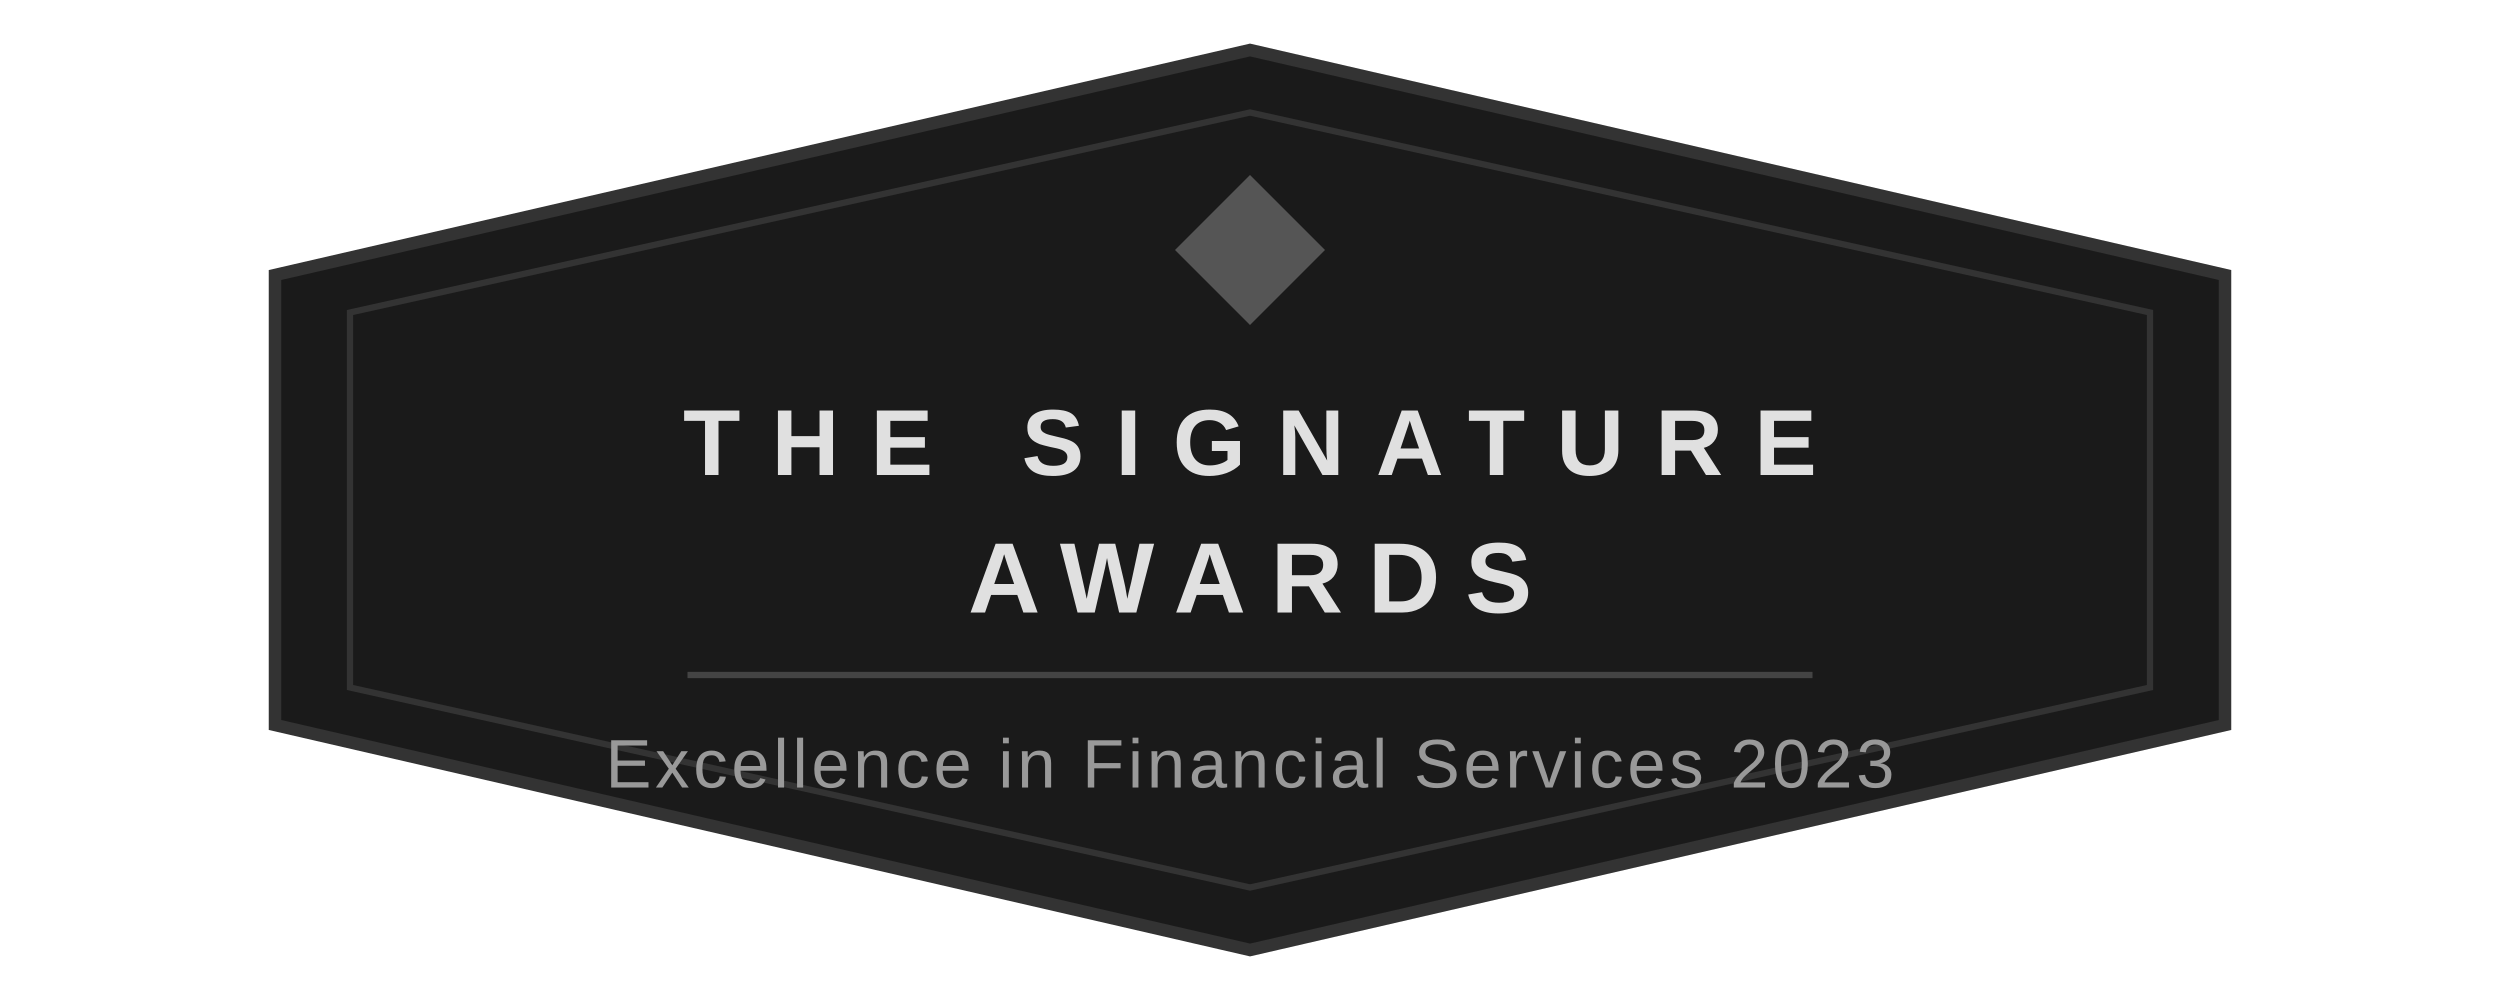
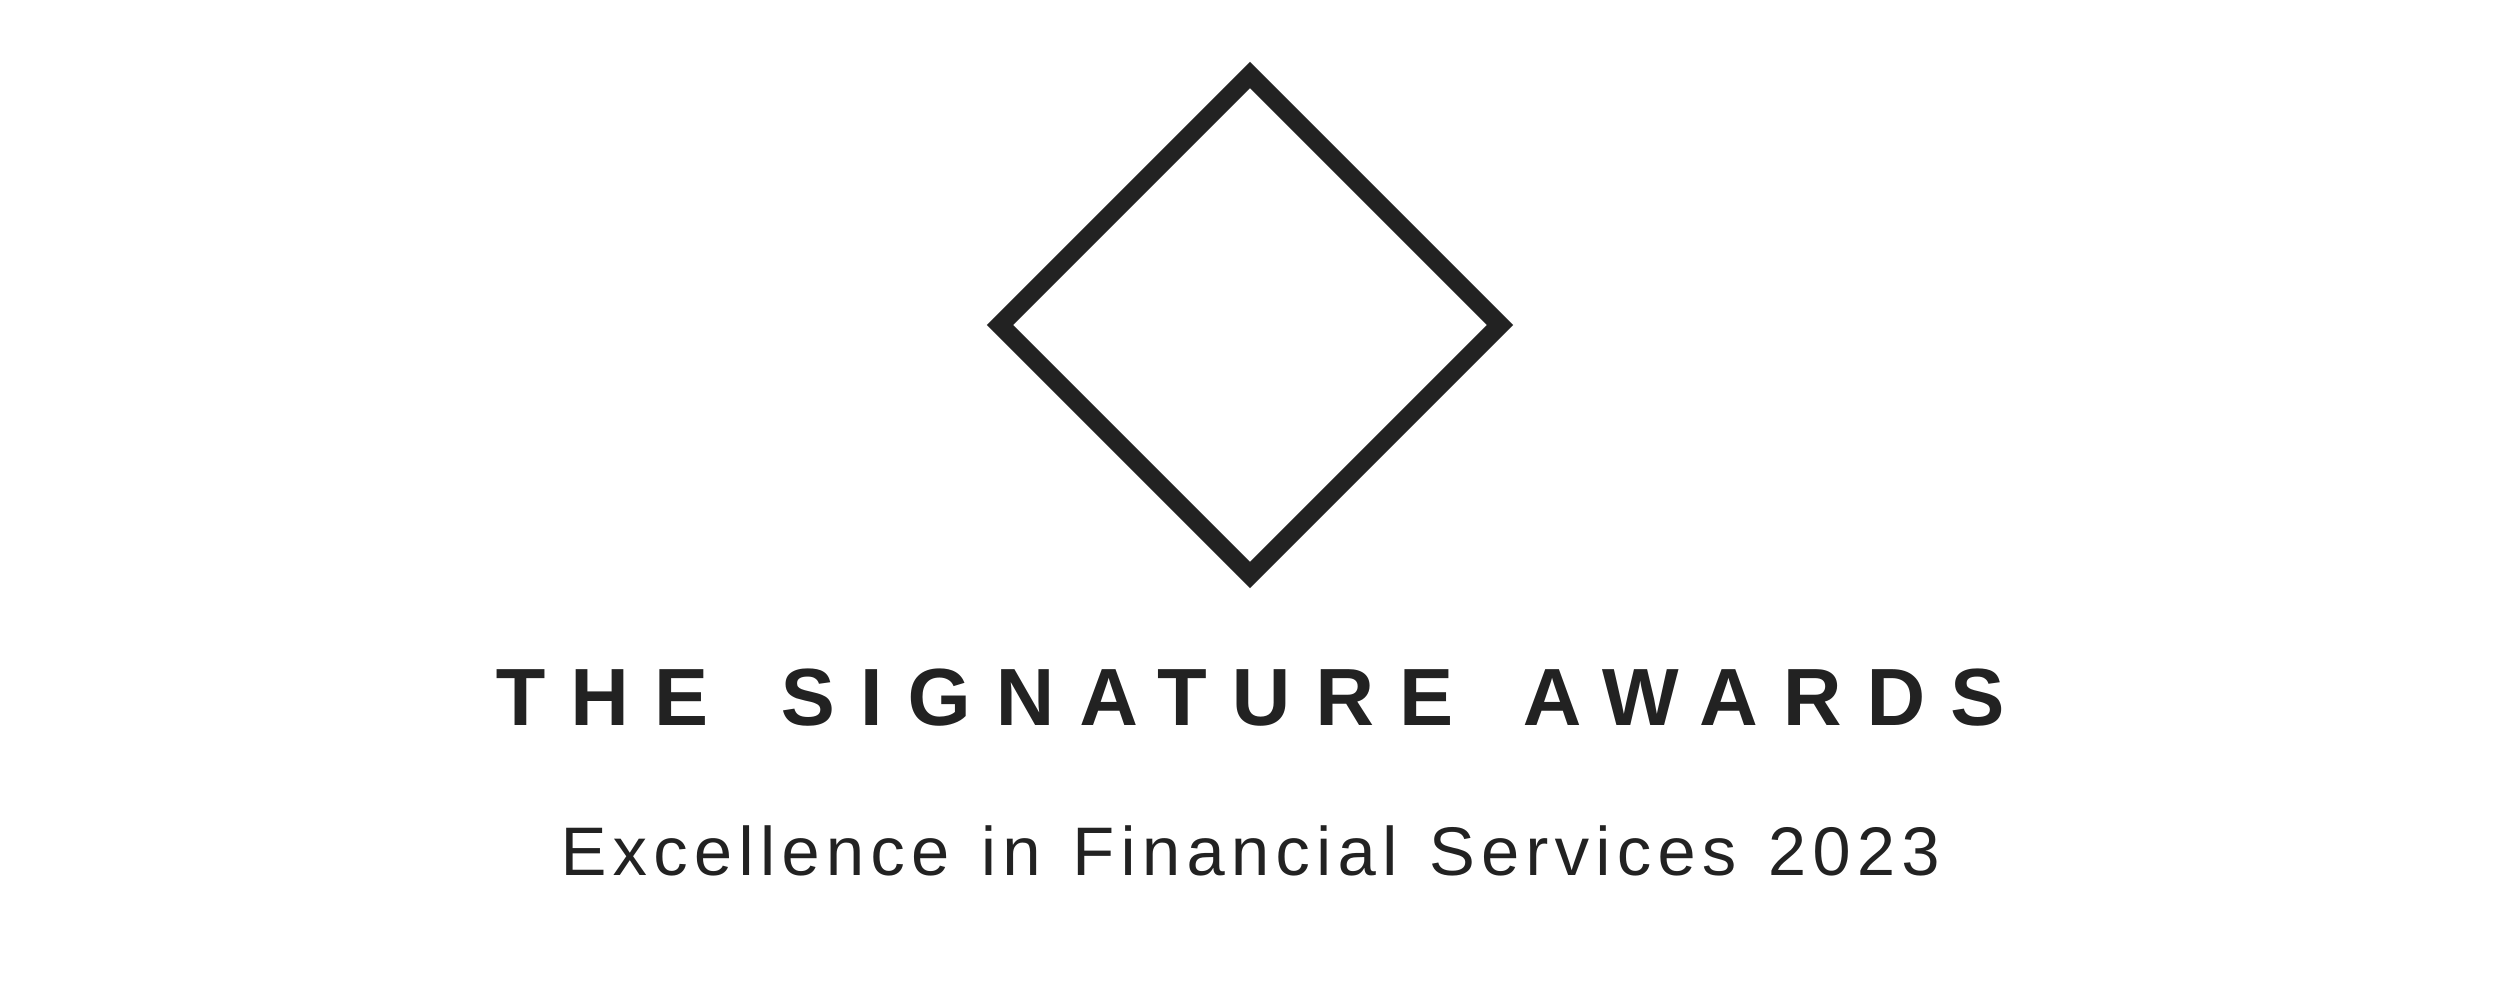
<svg xmlns="http://www.w3.org/2000/svg" viewBox="0 0 200 80" width="200" height="80">
-   <polygon points="100,4 178,22 178,58 100,76 22,58 22,22" fill="#1a1a1a" />
-   <polygon points="100,4 178,22 178,58 100,76 22,58 22,22" fill="none" stroke="#333" stroke-width="1" />
-   <polygon points="100,9 172,25 172,55 100,71 28,55 28,25" fill="none" stroke="#333" stroke-width="0.5" />
-   <polygon points="100,14 106,20 100,26 94,20" fill="#555" />
-   <text x="100" y="38" font-family="Arial, Helvetica, sans-serif" font-size="7.5" font-weight="700" fill="#e0e0e0" text-anchor="middle" letter-spacing="2.5">THE SIGNATURE</text>
-   <text x="100" y="49" font-family="Arial, Helvetica, sans-serif" font-size="8" font-weight="700" fill="#e0e0e0" text-anchor="middle" letter-spacing="2">AWARDS</text>
-   <line x1="55" y1="54" x2="145" y2="54" stroke="#444" stroke-width="0.5" />
-   <text x="100" y="63" font-family="Arial, Helvetica, sans-serif" font-size="5.5" fill="#999" text-anchor="middle" letter-spacing="0.3">Excellence in Financial Services 2023</text>
+   <polygon points="100,6 120,26 100,46 80,26" fill="none" stroke="#222" stroke-width="1.5" />
+   <text x="100" y="58" font-family="Arial, Helvetica, sans-serif" font-size="6.5" font-weight="700" fill="#222" text-anchor="middle" letter-spacing="2">THE SIGNATURE AWARDS</text>
+   <text x="100" y="70" font-family="Arial, Helvetica, sans-serif" font-size="5.5" font-weight="400" fill="#222" text-anchor="middle" letter-spacing="0.5">Excellence in Financial Services 2023</text>
</svg>
